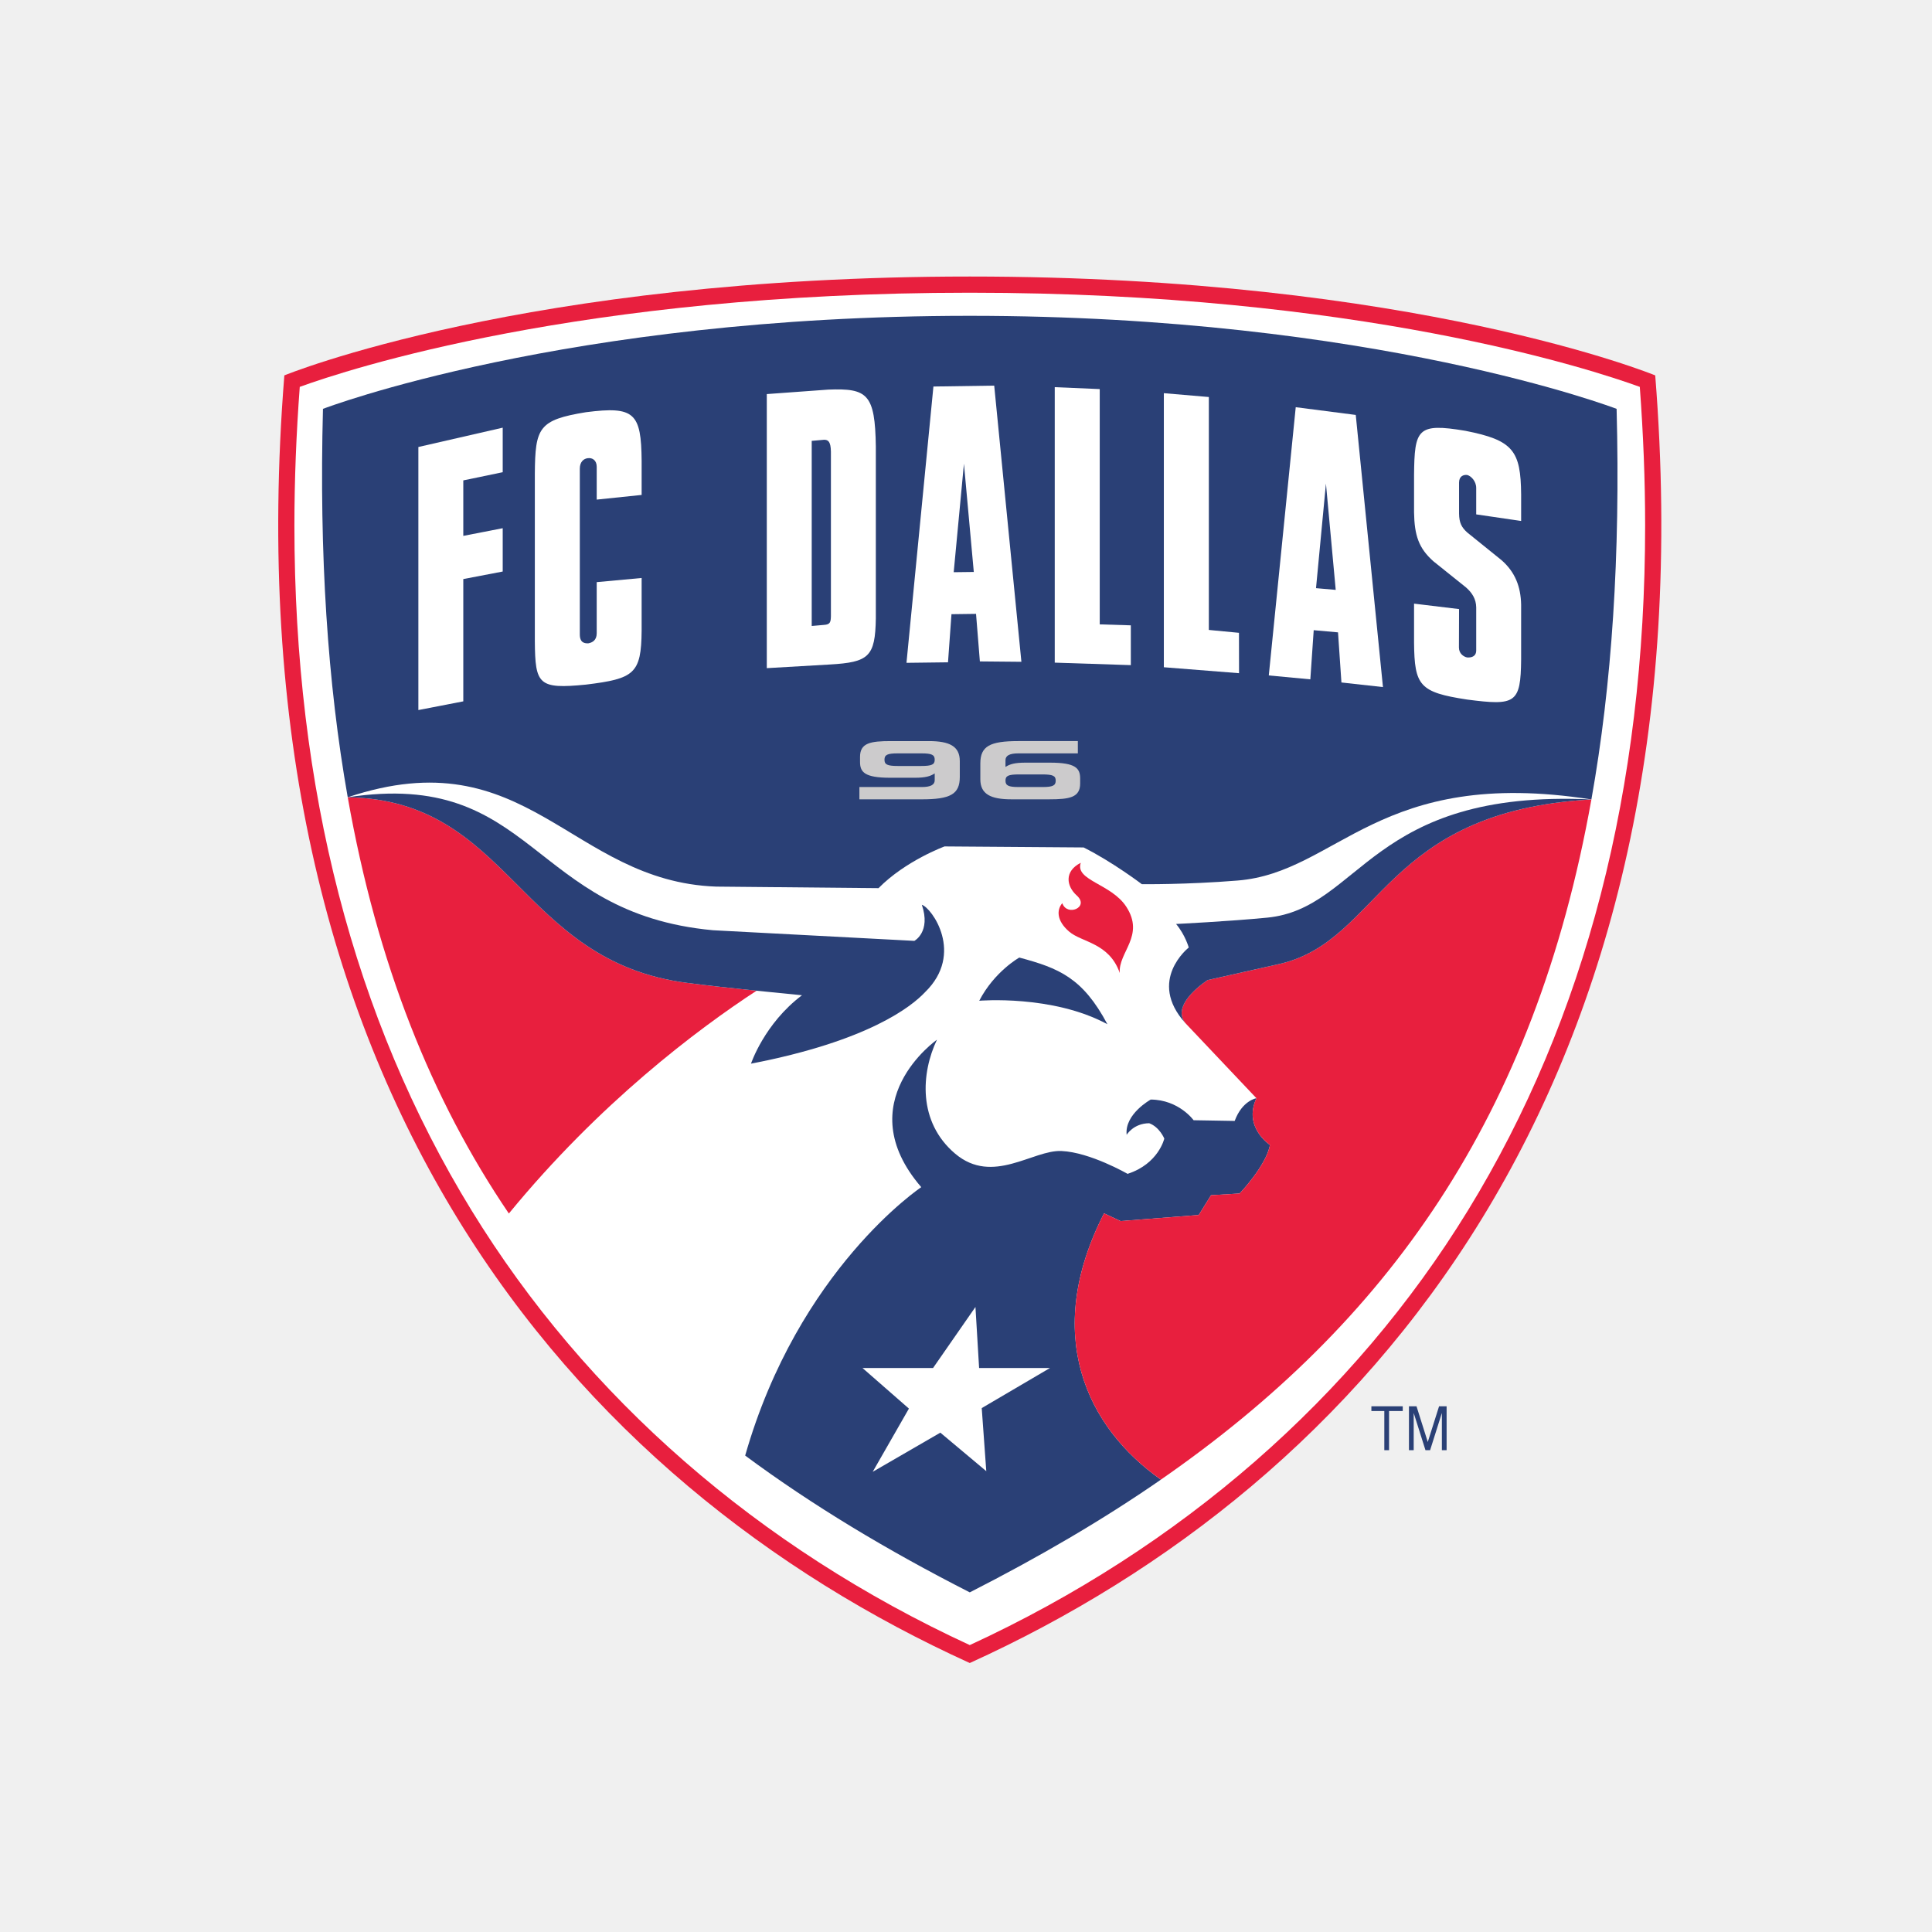
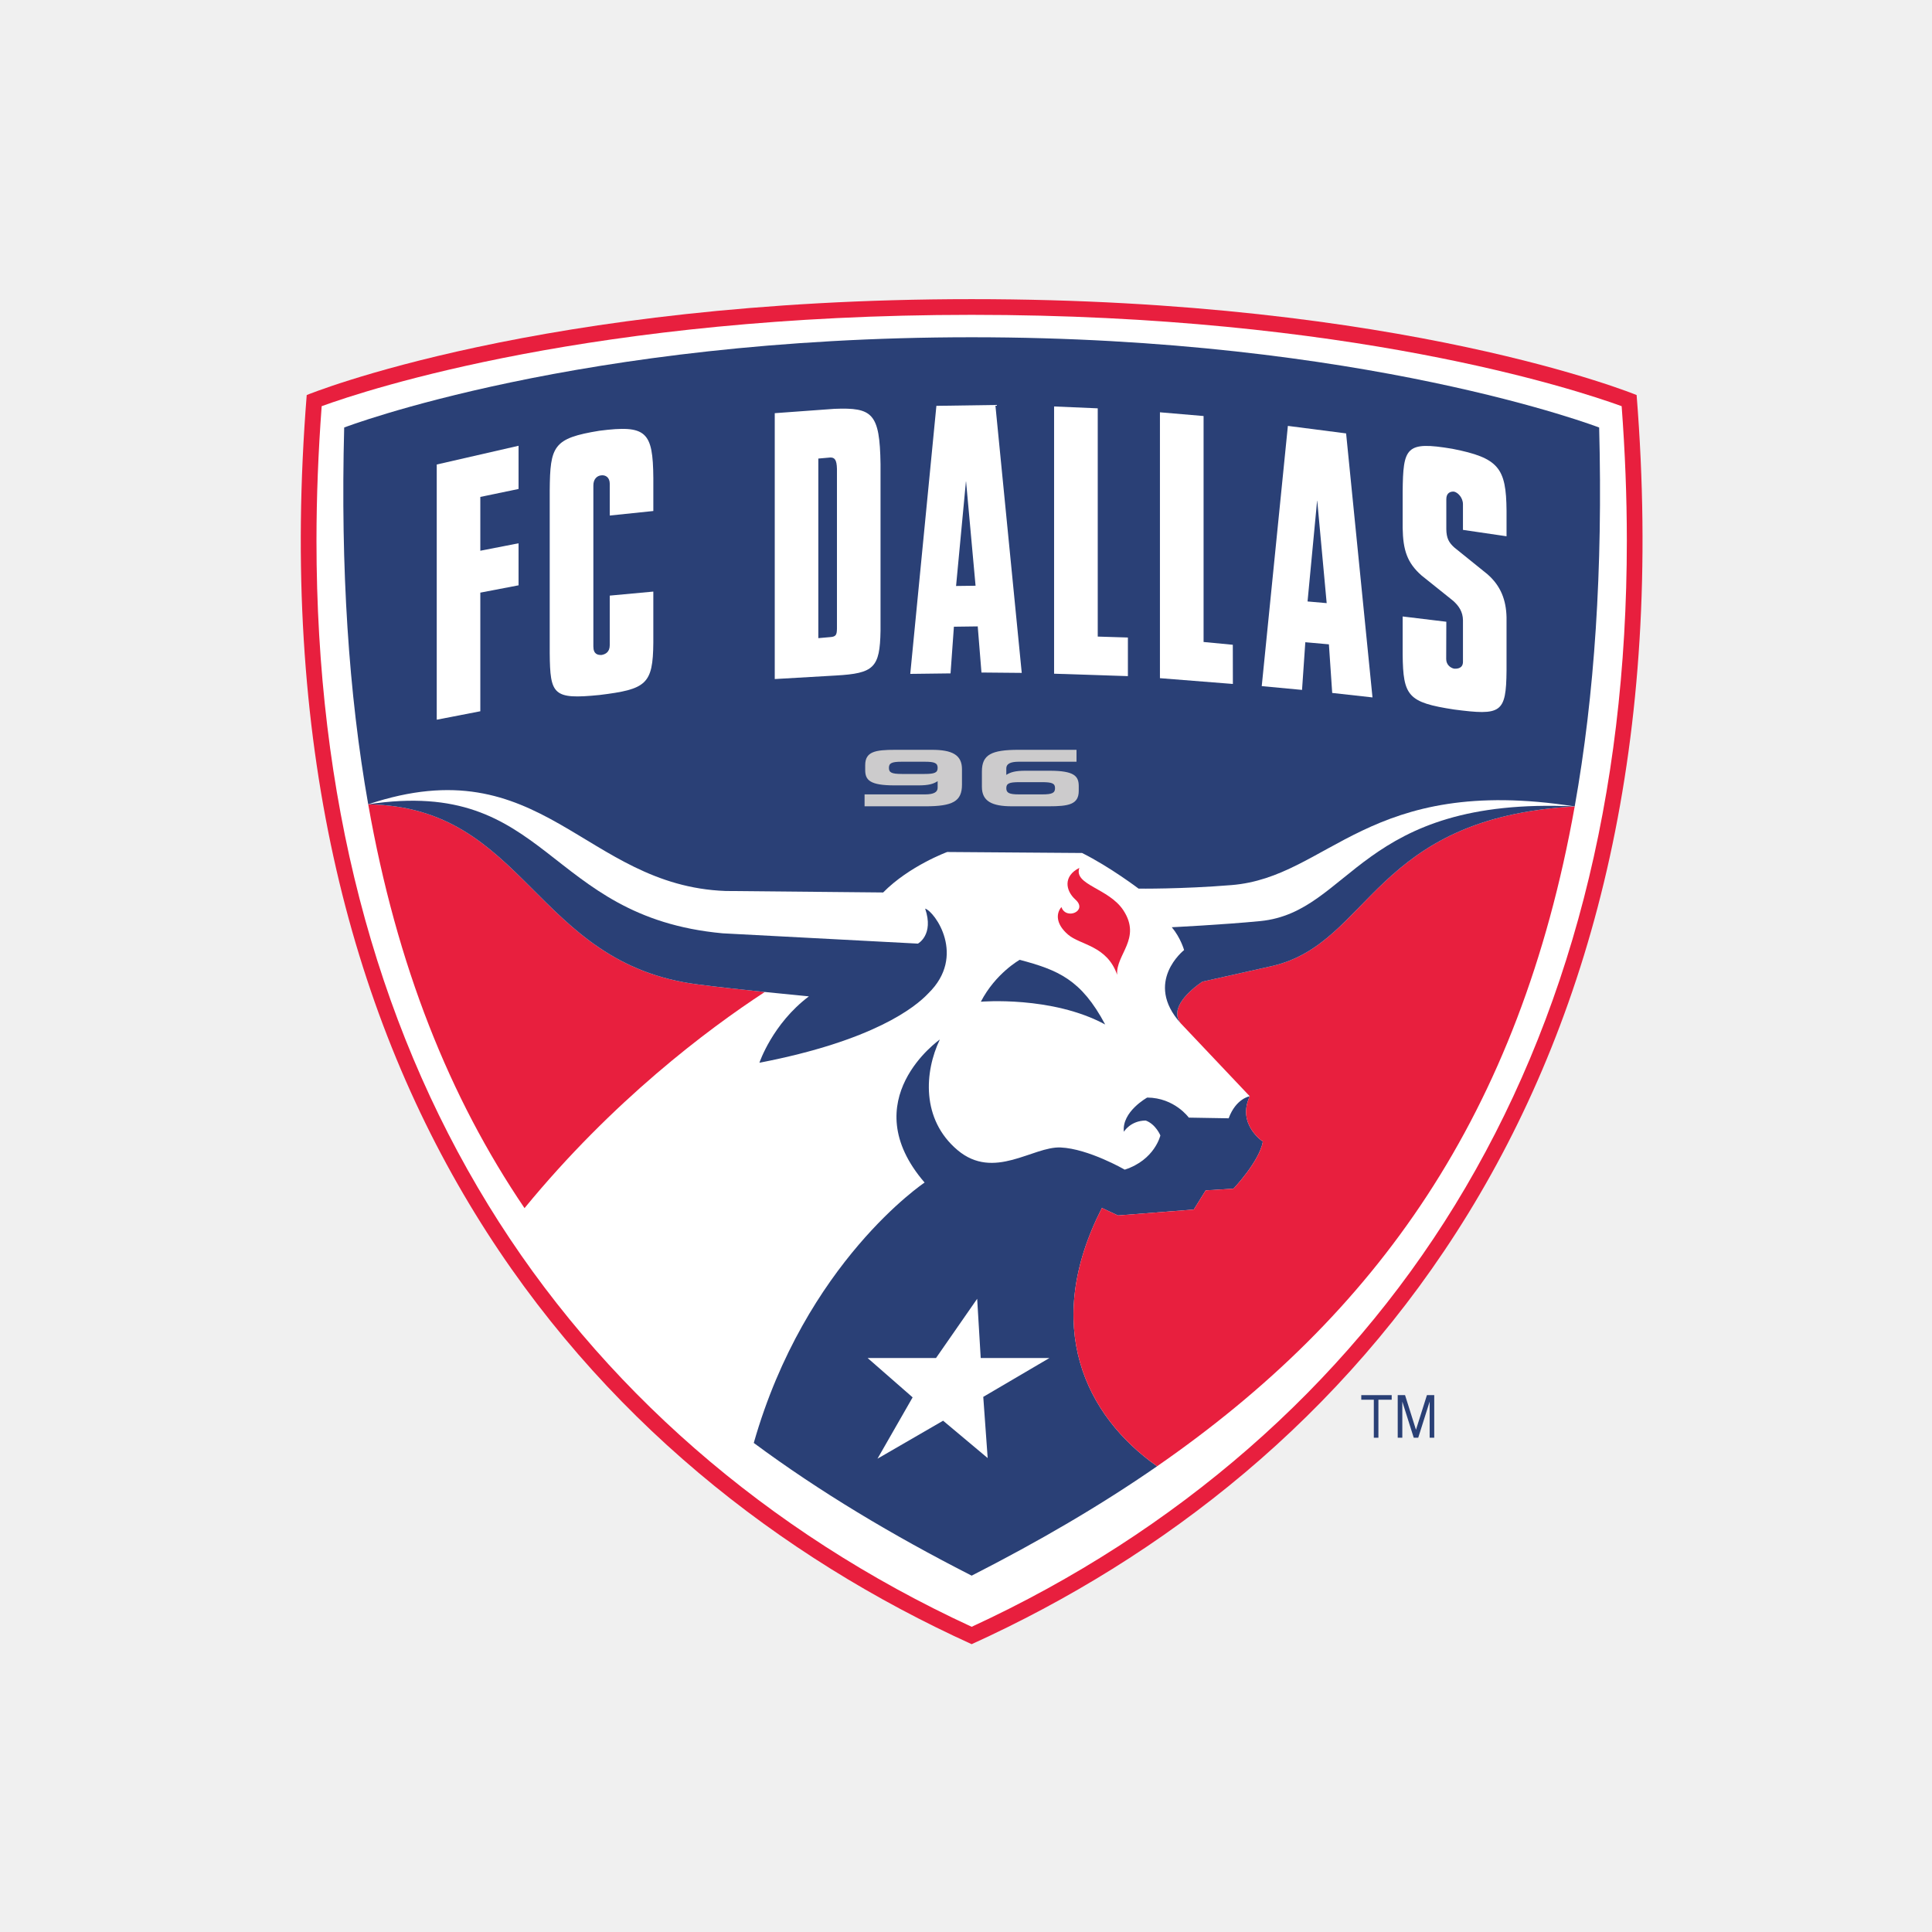
<svg xmlns="http://www.w3.org/2000/svg" width="512px" height="512px" viewBox="0 0 512 512" version="1.1">
  <defs />
  <g id="MLS" stroke="none" stroke-width="1" fill="none" fill-rule="evenodd">
    <g id="fc-dallas">
-       <g transform="translate(73, 73)">
-         <path d="M365.651,26.483 C365.651,26.483 302.011,0.283 184,0.283 C65.991,0.283 2.355,26.483 2.355,26.483 C-12.704,215.037 79.369,320.201 184,367.717 C288.631,320.201 380.675,215.037 365.651,26.483" id="Fill-1" fill="#E81F3E" />
-         <path d="M184,4.573 C287.105,4.573 348.926,24.93 361.562,29.525 C362.495,42.015 362.978,54.263 362.978,66.24 C362.978,135.928 347.248,196.845 316.039,247.745 C285.625,297.35 239.984,337.144 184,362.965 C128.01,337.139 82.367,297.347 51.951,247.745 C20.749,196.859 5.02,135.965 5.02,66.307 C5.02,54.309 5.507,42.039 6.441,29.525 C19.076,24.93 80.894,4.573 184,4.573" id="Fill-2" fill="#FFFFFF" />
-         <path d="M259.969,218.039 C259.969,218.039 256.222,218.598 254.204,224.058 L243.317,223.872 C243.317,223.872 239.433,218.445 231.956,218.394 C231.956,218.394 224.968,222.244 225.578,227.739 C225.578,227.739 227.359,224.703 231.55,224.668 C234.312,225.688 235.551,228.739 235.551,228.739 C235.551,228.739 234.025,235.438 225.817,238.084 C225.817,238.084 215.915,232.368 208.317,232.029 C200.72,231.676 190.105,241.153 180.132,232.74 C170.161,224.313 171.111,211.324 175.3,202.541 C175.3,202.541 151.694,219.041 171.145,241.612 C171.145,241.612 138.586,263.318 124.478,312.74 C142.369,326 162.243,337.906 184,348.994 C202.23,339.702 219.137,329.866 234.654,319.116 C215.001,305.279 203.146,280.69 219.58,248.547 L223.97,250.599 L244.676,248.988 L247.931,243.748 L255.511,243.289 C255.511,243.289 262.598,235.862 263.55,230.418 C263.55,230.418 256.377,225.722 259.972,218.041 L259.969,218.039" id="Fill-3" fill="#2A4076" />
-         <path d="M355.418,35.351 C355.418,35.351 291.191,10.695 184,10.695 C76.809,10.695 12.59,35.351 12.59,35.351 C11.572,74.015 13.811,108.066 19.152,138.286 C66.753,122.346 78.098,160.535 116.762,161.96 L159.818,162.367 C166.991,155.092 177.319,151.311 177.319,151.311 L214.167,151.582 C221.834,155.415 229.6,161.316 229.6,161.316 C229.6,161.316 241.267,161.468 254.986,160.35 C281.661,158.196 292.208,130.029 348.736,138.864 C354.163,108.493 356.434,74.254 355.418,35.353 L355.418,35.351" id="Fill-4" fill="#2A4076" />
-         <path d="M37.873,115.172 L49.778,112.866 L49.778,80.46 L60.224,78.459 L60.224,66.979 L49.778,69.014 L49.778,54.312 L60.224,52.14 L60.224,40.338 L37.873,45.459 L37.873,115.172" id="Fill-5" fill="#FFFFFF" />
-         <path d="M82.319,36.234 C69.703,38.287 68.838,40.355 68.737,52.548 L68.737,96.978 C68.838,108.408 69.669,109.679 82.319,108.424 C95.105,106.864 96.936,105.524 97.039,94.145 L97.039,80.171 L85.134,81.274 L85.134,94.824 C85.134,96.706 83.947,97.3 82.913,97.486 C81.945,97.52 80.658,97.368 80.658,95.146 L80.658,51.192 C80.658,49.428 81.642,48.563 82.744,48.428 C83.999,48.242 85.136,48.988 85.136,50.717 L85.136,59.399 L97.041,58.162 L97.041,49.174 C96.938,36.422 95.14,34.591 82.321,36.236 L82.319,36.234" id="Fill-6" fill="#FFFFFF" />
-         <path d="M146.523,30.248 L130.209,31.435 L130.209,104.066 L146.895,103.1 C157.274,102.506 158.935,101.031 159.105,90.89 L159.105,45.342 C158.901,31.437 156.9,29.843 146.523,30.249 M147.201,90.28 C147.168,91.908 146.98,92.501 145.386,92.603 L142.114,92.891 L142.114,43.833 L145.386,43.544 C146.505,43.528 147.15,44.071 147.201,46.664 L147.201,90.28" id="Fill-7" fill="#FFFFFF" />
-         <path d="M174.366,29.433 L167.227,102.656 L178.232,102.52 L179.149,89.767 L185.66,89.682 L186.677,102.282 L197.682,102.383 L190.476,29.194 L174.365,29.431 M179.741,78.644 L182.455,49.882 L185.066,78.575 L179.741,78.642 L179.741,78.644" id="Fill-8" fill="#FFFFFF" />
-         <path d="M218.441,30.111 L206.518,29.603 L206.518,102.606 L226.681,103.267 L226.681,92.72 L218.441,92.465 L218.441,30.11 L218.441,30.111" id="Fill-9" fill="#FFFFFF" />
-         <path d="M247.355,93.941 L247.355,32.214 L235.432,31.196 L235.432,103.827 L255.358,105.405 L255.341,94.704 L247.355,93.941" id="Fill-10" fill="#FFFFFF" />
-         <path d="M270.383,34.91 L263.243,105.997 L274.251,107.031 L275.147,94.007 L281.59,94.583 L282.492,107.862 L293.497,109.083 L286.289,36.963 L270.383,34.91 M275.758,82.867 L278.387,55.159 L280.98,83.326 L275.758,82.869 L275.758,82.867" id="Fill-11" fill="#FFFFFF" />
-         <path d="M330.117,65.061 L330.117,58.04 C330.014,46.424 328.014,43.66 315.329,41.168 C302.585,39.031 301.858,40.71 301.738,52.952 L301.738,62.771 C301.838,68.876 302.974,72.301 306.884,75.761 L315.498,82.664 C317.159,84.122 318.178,85.767 318.212,87.971 L318.212,99.35 C318.212,101.062 316.82,101.3 315.803,101.232 C314.819,101.028 313.633,100.181 313.633,98.587 L313.666,88.412 L301.738,86.971 L301.738,97.315 C301.855,108.745 303.178,110.457 315.803,112.391 C328.624,114.052 330.012,113.442 330.115,101.741 L330.115,87.209 C330.012,82.511 328.555,78.611 324.893,75.424 L315.836,68.115 C314.342,66.759 313.7,65.571 313.665,63.113 L313.665,54.905 C313.665,53.193 314.819,52.769 315.801,52.87 C316.819,53.108 318.21,54.498 318.21,56.313 L318.21,63.317 L330.115,65.063 L330.117,65.061" id="Fill-12" fill="#FFFFFF" />
-         <path d="M205.247,289.541 L186.473,289.541 L185.506,273.362 L174.265,289.541 L155.577,289.541 L167.873,300.291 L158.274,317.047 L176.199,306.669 L188.375,316.877 L187.17,300.158 L205.247,289.541" id="Fill-13" fill="#FFFFFF" />
-         <path d="M266.363,182.393 L246.997,186.734 C243.639,189.042 237.857,194.008 241.113,198.113 L259.969,218.039 C256.376,225.72 263.548,230.418 263.548,230.418 C262.598,235.86 255.511,243.286 255.511,243.286 L247.931,243.746 L244.675,248.985 L223.97,250.598 L219.577,248.544 C203.146,280.687 214.999,305.277 234.652,319.113 C294.413,277.704 333.678,223.246 348.736,138.861 C293.582,141.947 293.124,175.998 266.365,182.392 L266.363,182.393" id="Fill-14" fill="#E81F3E" />
-         <path d="M109.283,187.497 C64.429,181.833 62.428,138.981 19.152,138.286 C26.952,182.427 41.367,218.394 61.852,248.596 C85.949,219.224 111.809,199.806 127.495,189.549 C120.915,188.871 114.539,188.176 109.283,187.497" id="Fill-15" fill="#E81F3E" />
-         <path d="M225.461,167.267 C221.492,161.18 211.794,160.331 213.419,155.651 C208.979,157.89 209.588,161.841 212.37,164.333 C215.812,167.437 209.757,169.981 208.521,166.352 C206.995,168.116 206.995,171.016 210.335,173.881 C213.657,176.763 220.951,176.814 223.748,184.853 C223.325,179.308 230.5,175.017 225.461,167.268 L225.461,167.267" id="Fill-16" fill="#E81F3E" />
-         <path d="M262.853,170.183 C252.611,171.183 238.672,171.862 238.672,171.862 C241.113,174.778 242.03,178.102 242.03,178.102 C242.03,178.102 230.921,186.818 241.113,198.113 C237.857,194.008 243.639,189.039 246.997,186.734 L266.363,182.393 C293.124,175.999 293.58,141.948 348.736,138.862 C289.936,136.115 287.763,167.724 262.853,170.183" id="Fill-17" fill="#2A4076" />
-         <path d="M171.297,166.774 C173.756,173.982 169.314,176.339 169.314,176.339 L115.964,173.524 C67.211,169.031 68.737,130.74 19.152,138.286 C62.428,138.981 64.429,181.833 109.283,187.497 C114.539,188.176 120.915,188.871 127.495,189.549 C131.496,189.955 135.584,190.363 139.535,190.752 C129.564,198.248 126.02,208.882 126.02,208.882 C157.155,202.878 168.601,193.722 172.162,189.923 C182.642,179.713 173.926,167.59 171.297,166.774" id="Fill-18" fill="#2A4076" />
-         <path d="M197.125,180.764 C197.125,180.764 190.545,184.427 186.509,192.21 C186.509,192.21 205.925,190.549 220.475,198.434 C213.928,186.121 207.605,183.562 197.125,180.763 L197.125,180.764" id="Fill-19" fill="#2A4076" />
-         <path d="M290.436,300.937 L293.86,300.937 L293.86,311.316 L295.114,311.316 L295.114,300.937 L298.743,300.937 L298.743,299.681 L290.433,299.681 L290.433,300.937 L290.436,300.937" id="Fill-20" fill="#2A4076" />
-         <path d="M308.368,299.681 L305.375,309.145 L302.39,299.681 L300.389,299.681 L300.389,311.315 L301.644,311.315 L301.644,301.445 L304.764,311.315 L305.993,311.315 L309.113,301.445 L309.113,311.315 L310.368,311.315 L310.368,299.681 L308.366,299.681 L308.368,299.681" id="Fill-21" fill="#2A4076" />
-         <path d="M173.148,123.397 L163.125,123.397 C157.681,123.397 154.918,123.872 154.918,127.586 L154.918,128.908 C154.918,131.622 156.121,133.113 162.905,133.113 L169.468,133.113 C172.231,133.113 173.554,132.723 174.708,131.961 L174.708,133.758 C174.708,134.946 173.69,135.574 171.265,135.574 L154.748,135.574 L154.748,138.83 L171.299,138.83 C178.829,138.83 181.355,137.49 181.355,132.911 L181.355,128.689 C181.355,124.771 178.641,123.397 173.148,123.397 M171.097,129.993 L164.958,129.993 C162.125,129.993 161.397,129.603 161.397,128.332 C161.397,127.044 162.16,126.654 164.839,126.654 L171.249,126.654 C173.945,126.654 174.708,127.044 174.708,128.332 C174.708,129.603 173.979,129.993 171.095,129.993 L171.097,129.993" id="Fill-22" fill="#CCCBCC" />
-         <path d="M205.266,129.111 L198.701,129.111 C195.939,129.111 194.616,129.501 193.464,130.247 L193.464,128.466 C193.464,127.28 194.48,126.652 196.889,126.652 L212.642,126.652 L212.642,123.396 L196.855,123.396 C189.344,123.396 186.799,124.736 186.799,129.315 L186.799,133.519 C186.799,137.453 189.546,138.827 195.025,138.827 L205.029,138.827 C210.487,138.827 213.252,138.336 213.252,134.622 L213.252,133.316 C213.252,130.586 212.049,129.111 205.265,129.111 M203.315,135.572 L196.924,135.572 C194.226,135.572 193.464,135.164 193.464,133.876 C193.464,132.605 194.21,132.231 197.041,132.231 L203.198,132.231 C206.046,132.231 206.775,132.603 206.775,133.876 C206.775,135.164 206.013,135.572 203.315,135.572" id="Fill-23" fill="#CCCBCC" />
+       <g transform="translate(79, 79)">
+         <path d="M354.721,25.691 C354.721,25.691 292.983,0.275 178.5,0.275 C64.018,0.275 2.284,25.691 2.284,25.691 C-12.324,208.609 76.997,310.63 178.5,356.725 C280.003,310.63 369.296,208.609 354.721,25.691" id="Fill-1" fill="#E81F3E" />
+         <path d="M178.5,4.436 C278.523,4.436 338.496,24.185 350.755,28.642 C351.659,40.759 352.129,52.641 352.129,64.26 C352.129,131.865 336.869,190.961 306.592,240.339 C277.087,288.462 232.811,327.066 178.5,352.116 C124.183,327.062 79.905,288.459 50.398,240.339 C20.129,190.975 4.87,131.901 4.87,64.325 C4.87,52.685 5.342,40.782 6.248,28.642 C18.506,24.185 78.476,4.436 178.5,4.436" id="Fill-2" fill="#FFFFFF" />
+         <path d="M252.198,211.522 C252.198,211.522 248.563,212.064 246.606,217.36 L236.044,217.18 C236.044,217.18 232.276,211.916 225.022,211.866 C225.022,211.866 218.244,215.601 218.835,220.932 C218.835,220.932 220.563,217.986 224.628,217.952 C227.308,218.942 228.51,221.902 228.51,221.902 C228.51,221.902 227.029,228.4 219.067,230.968 C219.067,230.968 209.461,225.422 202.09,225.093 C194.72,224.751 184.423,233.945 174.748,225.783 C165.075,217.608 165.996,205.008 170.06,196.487 C170.06,196.487 147.159,212.493 166.029,234.39 C166.029,234.39 134.444,255.447 120.757,303.392 C138.113,316.255 157.393,327.806 178.5,338.563 C196.185,329.548 212.587,320.006 227.639,309.577 C208.575,296.154 197.074,272.3 213.017,241.117 L217.275,243.108 L237.362,241.545 L240.52,236.462 L247.873,236.017 C247.873,236.017 254.749,228.811 255.672,223.53 C255.672,223.53 248.714,218.975 252.201,211.523 L252.198,211.522" id="Fill-3" fill="#2A4076" />
+         <path d="M344.794,34.295 C344.794,34.295 282.487,10.376 178.5,10.376 C74.513,10.376 12.213,34.295 12.213,34.295 C11.226,71.803 13.398,104.836 18.58,134.152 C64.758,118.689 75.764,155.736 113.271,157.118 L155.04,157.514 C162,150.456 172.019,146.788 172.019,146.788 L207.765,147.051 C215.203,150.769 222.737,156.494 222.737,156.494 C222.737,156.494 234.055,156.642 247.364,155.557 C273.242,153.467 283.474,126.142 338.312,134.713 C343.576,105.25 345.779,72.034 344.794,34.296 L344.794,34.295" id="Fill-4" fill="#2A4076" />
+         <path d="M36.741,111.73 L48.29,109.492 L48.29,78.055 L58.424,76.114 L58.424,64.977 L48.29,66.951 L48.29,52.688 L58.424,50.582 L58.424,39.132 L36.741,44.1 L36.741,111.73" id="Fill-5" fill="#FFFFFF" />
+         <path d="M79.858,35.151 C67.619,37.142 66.78,39.149 66.682,50.977 L66.682,94.079 C66.78,105.167 67.587,106.4 79.858,105.183 C92.262,103.669 94.039,102.369 94.138,91.331 L94.138,77.775 L82.589,78.844 L82.589,91.989 C82.589,93.816 81.437,94.392 80.435,94.572 C79.496,94.605 78.247,94.457 78.247,92.302 L78.247,49.661 C78.247,47.95 79.201,47.111 80.271,46.98 C81.488,46.8 82.591,47.524 82.591,49.201 L82.591,57.623 L94.14,56.423 L94.14,47.704 C94.04,35.333 92.297,33.557 79.86,35.152 L79.858,35.151" id="Fill-6" fill="#FFFFFF" />
+         <path d="M142.143,29.344 L126.317,30.496 L126.317,100.956 L142.504,100.018 C152.573,99.442 154.184,98.011 154.349,88.173 L154.349,43.986 C154.151,30.497 152.21,28.951 142.143,29.345 M142.801,87.582 C142.769,89.16 142.587,89.736 141.041,89.835 L137.866,90.115 L137.866,42.523 L141.041,42.243 C142.126,42.227 142.752,42.753 142.801,45.269 L142.801,87.582" id="Fill-7" fill="#FFFFFF" />
+         <path d="M169.154,28.553 L162.229,99.587 L172.905,99.455 L173.794,87.084 L180.11,87.001 L181.097,99.225 L191.773,99.323 L184.782,28.321 L169.153,28.551 M174.368,76.293 L177.001,48.391 L179.534,76.226 L174.368,76.291 L174.368,76.293" id="Fill-8" fill="#FFFFFF" />
+         <path d="M211.912,29.211 L200.345,28.718 L200.345,99.539 L219.905,100.18 L219.905,89.948 L211.912,89.701 L211.912,29.21 L211.912,29.211" id="Fill-9" fill="#FFFFFF" />
+         <path d="M239.961,91.133 L239.961,31.251 L228.395,30.264 L228.395,100.724 L247.725,102.254 L247.708,91.873 L239.961,91.133" id="Fill-10" fill="#FFFFFF" />
+         <path d="M262.301,33.867 L255.374,102.829 L266.053,103.832 L266.922,91.197 L273.173,91.756 L274.048,104.638 L284.724,105.823 L277.732,35.858 L262.301,33.867 M267.515,80.39 L270.066,53.51 L272.582,80.836 L267.515,80.392 L267.515,80.39" id="Fill-11" fill="#FFFFFF" />
+         <path d="M320.249,63.116 L320.249,56.305 C320.149,45.036 318.209,42.355 305.903,39.937 C293.541,37.865 292.835,39.493 292.719,51.37 L292.719,60.895 C292.815,66.817 293.918,70.14 297.711,73.496 L306.067,80.193 C307.679,81.608 308.667,83.204 308.7,85.341 L308.7,96.38 C308.7,98.041 307.35,98.272 306.363,98.206 C305.409,98.009 304.258,97.186 304.258,95.64 L304.291,85.77 L292.719,84.371 L292.719,94.406 C292.832,105.494 294.115,107.155 306.363,109.031 C318.801,110.643 320.148,110.051 320.247,98.7 L320.247,84.602 C320.148,80.045 318.734,76.261 315.181,73.169 L306.396,66.079 C304.946,64.763 304.323,63.611 304.289,61.226 L304.289,53.264 C304.289,51.603 305.409,51.192 306.361,51.29 C307.349,51.52 308.698,52.869 308.698,54.63 L308.698,61.424 L320.247,63.118 L320.249,63.116" id="Fill-12" fill="#FFFFFF" />
+         <path d="M199.112,280.886 L180.899,280.886 L179.961,265.191 L169.056,280.886 L150.927,280.886 L162.855,291.315 L153.543,307.57 L170.932,297.502 L182.744,307.405 L181.575,291.185 L199.112,280.886" id="Fill-13" fill="#FFFFFF" />
+         <path d="M258.401,176.941 L239.614,181.153 C236.357,183.391 230.747,188.209 233.906,192.191 L252.198,211.522 C248.712,218.973 255.67,223.53 255.67,223.53 C254.749,228.81 247.873,236.014 247.873,236.014 L240.52,236.461 L237.361,241.543 L217.275,243.107 L213.014,241.114 C197.074,272.297 208.572,296.152 227.638,309.574 C285.613,269.403 323.704,216.572 338.312,134.71 C284.806,137.704 284.363,170.737 258.403,176.94 L258.401,176.941" id="Fill-14" fill="#E81F3E" />
+         <path d="M106.016,181.892 C62.503,176.398 60.562,134.827 18.58,134.152 C26.146,176.974 40.13,211.866 60.003,241.166 C83.38,212.671 108.467,193.834 123.684,183.883 C117.301,183.225 111.115,182.551 106.016,181.892" id="Fill-15" fill="#E81F3E" />
+         <path d="M218.722,162.267 C214.871,156.362 205.463,155.538 207.04,150.998 C202.732,153.17 203.324,157.003 206.022,159.421 C209.361,162.432 203.487,164.9 202.288,161.38 C200.808,163.091 200.808,165.904 204.048,168.683 C207.271,171.479 214.346,171.529 217.06,179.328 C216.649,173.949 223.61,169.786 218.722,162.269 L218.722,162.267" id="Fill-16" fill="#E81F3E" />
+         <path d="M254.996,165.096 C245.06,166.066 231.538,166.725 231.538,166.725 C233.906,169.554 234.795,172.778 234.795,172.778 C234.795,172.778 224.018,181.234 233.906,192.191 C230.747,188.209 236.357,183.388 239.614,181.153 L258.401,176.941 C284.363,170.738 284.805,137.705 338.312,134.711 C281.269,132.046 279.161,162.711 254.996,165.096" id="Fill-17" fill="#2A4076" />
+         <path d="M166.177,161.789 C168.562,168.781 164.253,171.068 164.253,171.068 L112.498,168.338 C65.202,163.978 66.682,126.832 18.58,134.152 C60.562,134.827 62.503,176.398 106.016,181.892 C111.115,182.551 117.301,183.225 123.684,183.883 C127.566,184.277 131.531,184.673 135.364,185.05 C125.691,192.322 122.253,202.638 122.253,202.638 C152.457,196.814 163.561,187.931 167.016,184.246 C177.183,174.341 168.727,162.58 166.177,161.789" id="Fill-18" fill="#2A4076" />
+         <path d="M191.233,175.361 C191.233,175.361 184.849,178.914 180.934,186.465 C180.934,186.465 199.769,184.853 213.884,192.503 C207.534,180.558 201.399,178.075 191.233,175.36 L191.233,175.361" id="Fill-19" fill="#2A4076" />
+         <path d="M281.754,291.942 L285.077,291.942 L285.077,302.011 L286.293,302.011 L286.293,291.942 L289.813,291.942 L289.813,290.723 L281.751,290.723 L281.751,291.942 L281.754,291.942" id="Fill-20" fill="#2A4076" />
+         <path d="M299.15,290.723 L296.247,299.904 L293.352,290.723 L291.41,290.723 L291.41,302.009 L292.628,302.009 L292.628,292.434 L295.654,302.009 L296.846,302.009 L299.873,292.434 L299.873,302.009 L301.09,302.009 L301.09,290.723 L299.149,290.723 L299.15,290.723" id="Fill-21" fill="#2A4076" />
+         <path d="M167.972,119.709 L158.249,119.709 C152.968,119.709 150.287,120.17 150.287,123.772 L150.287,125.055 C150.287,127.688 151.455,129.134 158.036,129.134 L164.402,129.134 C167.083,129.134 168.366,128.756 169.485,128.017 L169.485,129.76 C169.485,130.912 168.498,131.521 166.146,131.521 L150.122,131.521 L150.122,134.68 L166.179,134.68 C173.484,134.68 175.934,133.38 175.934,128.938 L175.934,124.842 C175.934,121.041 173.301,119.709 167.972,119.709 M165.982,126.108 L160.027,126.108 C157.279,126.108 156.572,125.729 156.572,124.496 C156.572,123.246 157.313,122.868 159.912,122.868 L166.13,122.868 C168.746,122.868 169.485,123.246 169.485,124.496 C169.485,125.729 168.779,126.108 165.981,126.108 L165.982,126.108" id="Fill-22" fill="#CCCBCC" />
+         <path d="M199.131,125.252 L192.762,125.252 C190.082,125.252 188.799,125.63 187.681,126.354 L187.681,124.626 C187.681,123.475 188.667,122.866 191.004,122.866 L206.286,122.866 L206.286,119.707 L190.971,119.707 C183.684,119.707 181.215,121.007 181.215,125.449 L181.215,129.528 C181.215,133.344 183.881,134.677 189.196,134.677 L198.9,134.677 C204.195,134.677 206.878,134.201 206.878,130.598 L206.878,129.331 C206.878,126.682 205.71,125.252 199.129,125.252 M197.238,131.52 L191.038,131.52 C188.421,131.52 187.681,131.124 187.681,129.874 C187.681,128.641 188.405,128.278 191.151,128.278 L197.124,128.278 C199.887,128.278 200.594,128.639 200.594,129.874 C200.594,131.124 199.855,131.52 197.238,131.52" id="Fill-23" fill="#CCCBCC" />
      </g>
    </g>
  </g>
</svg>
